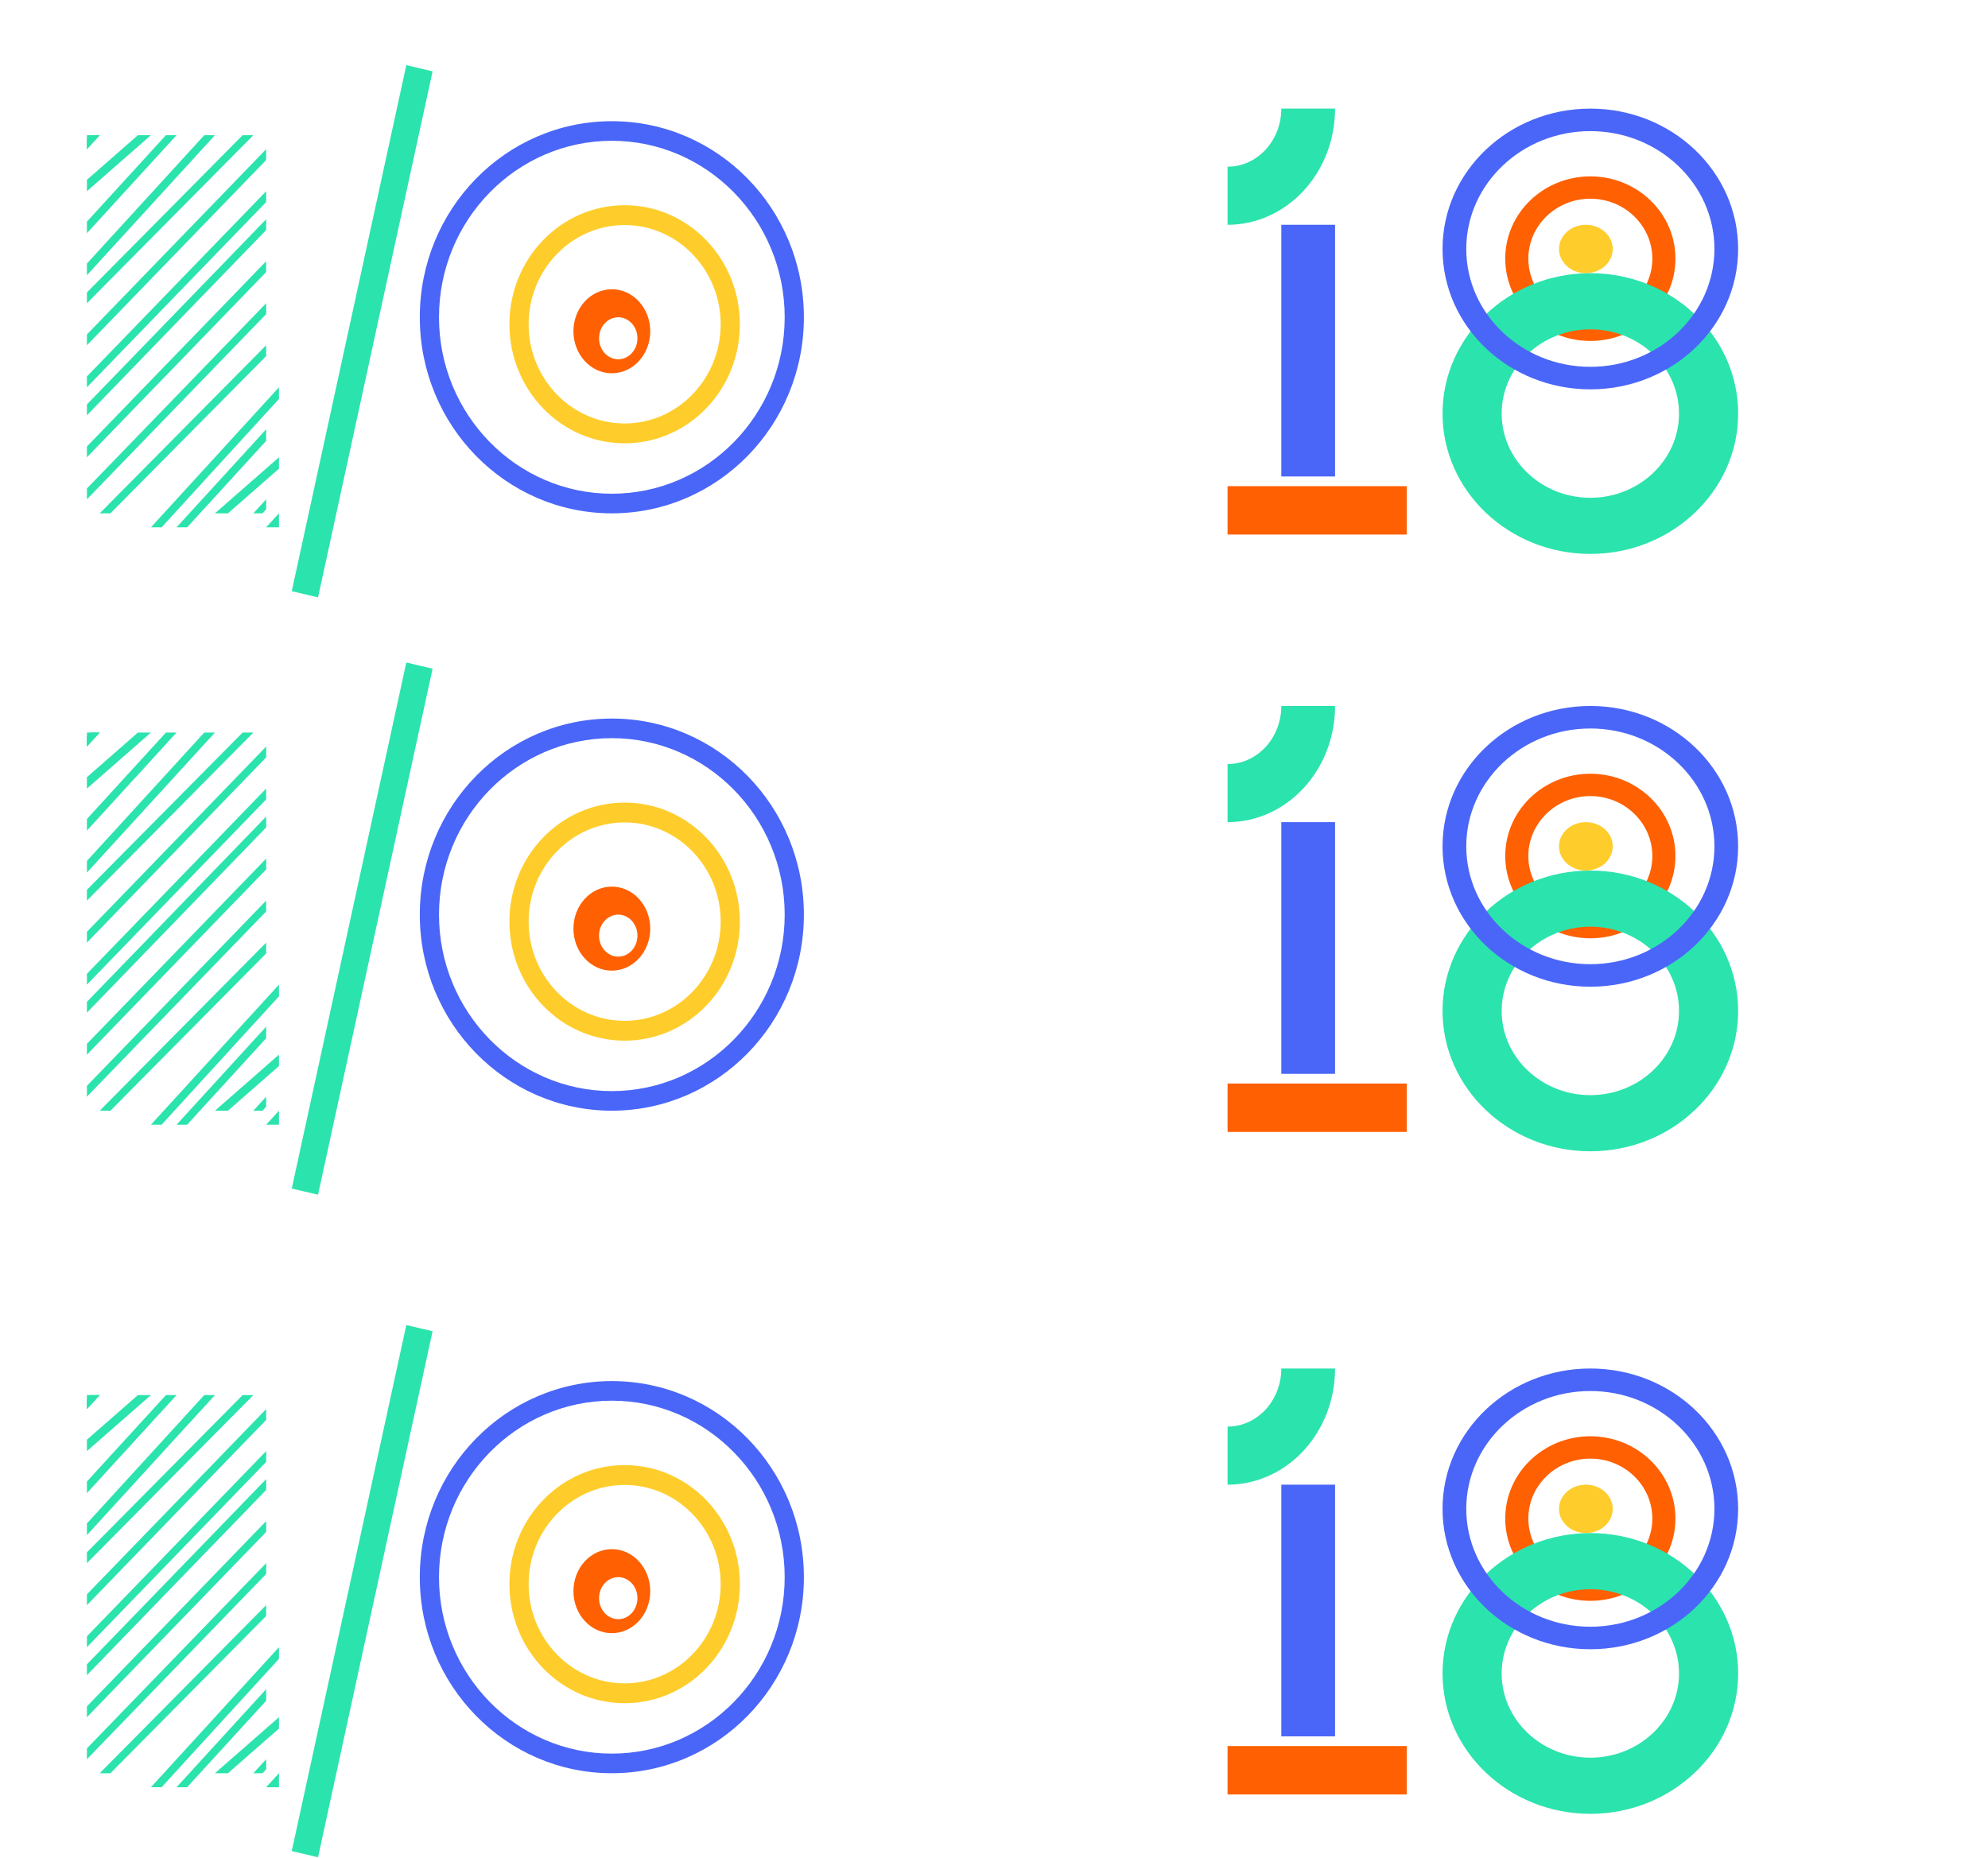
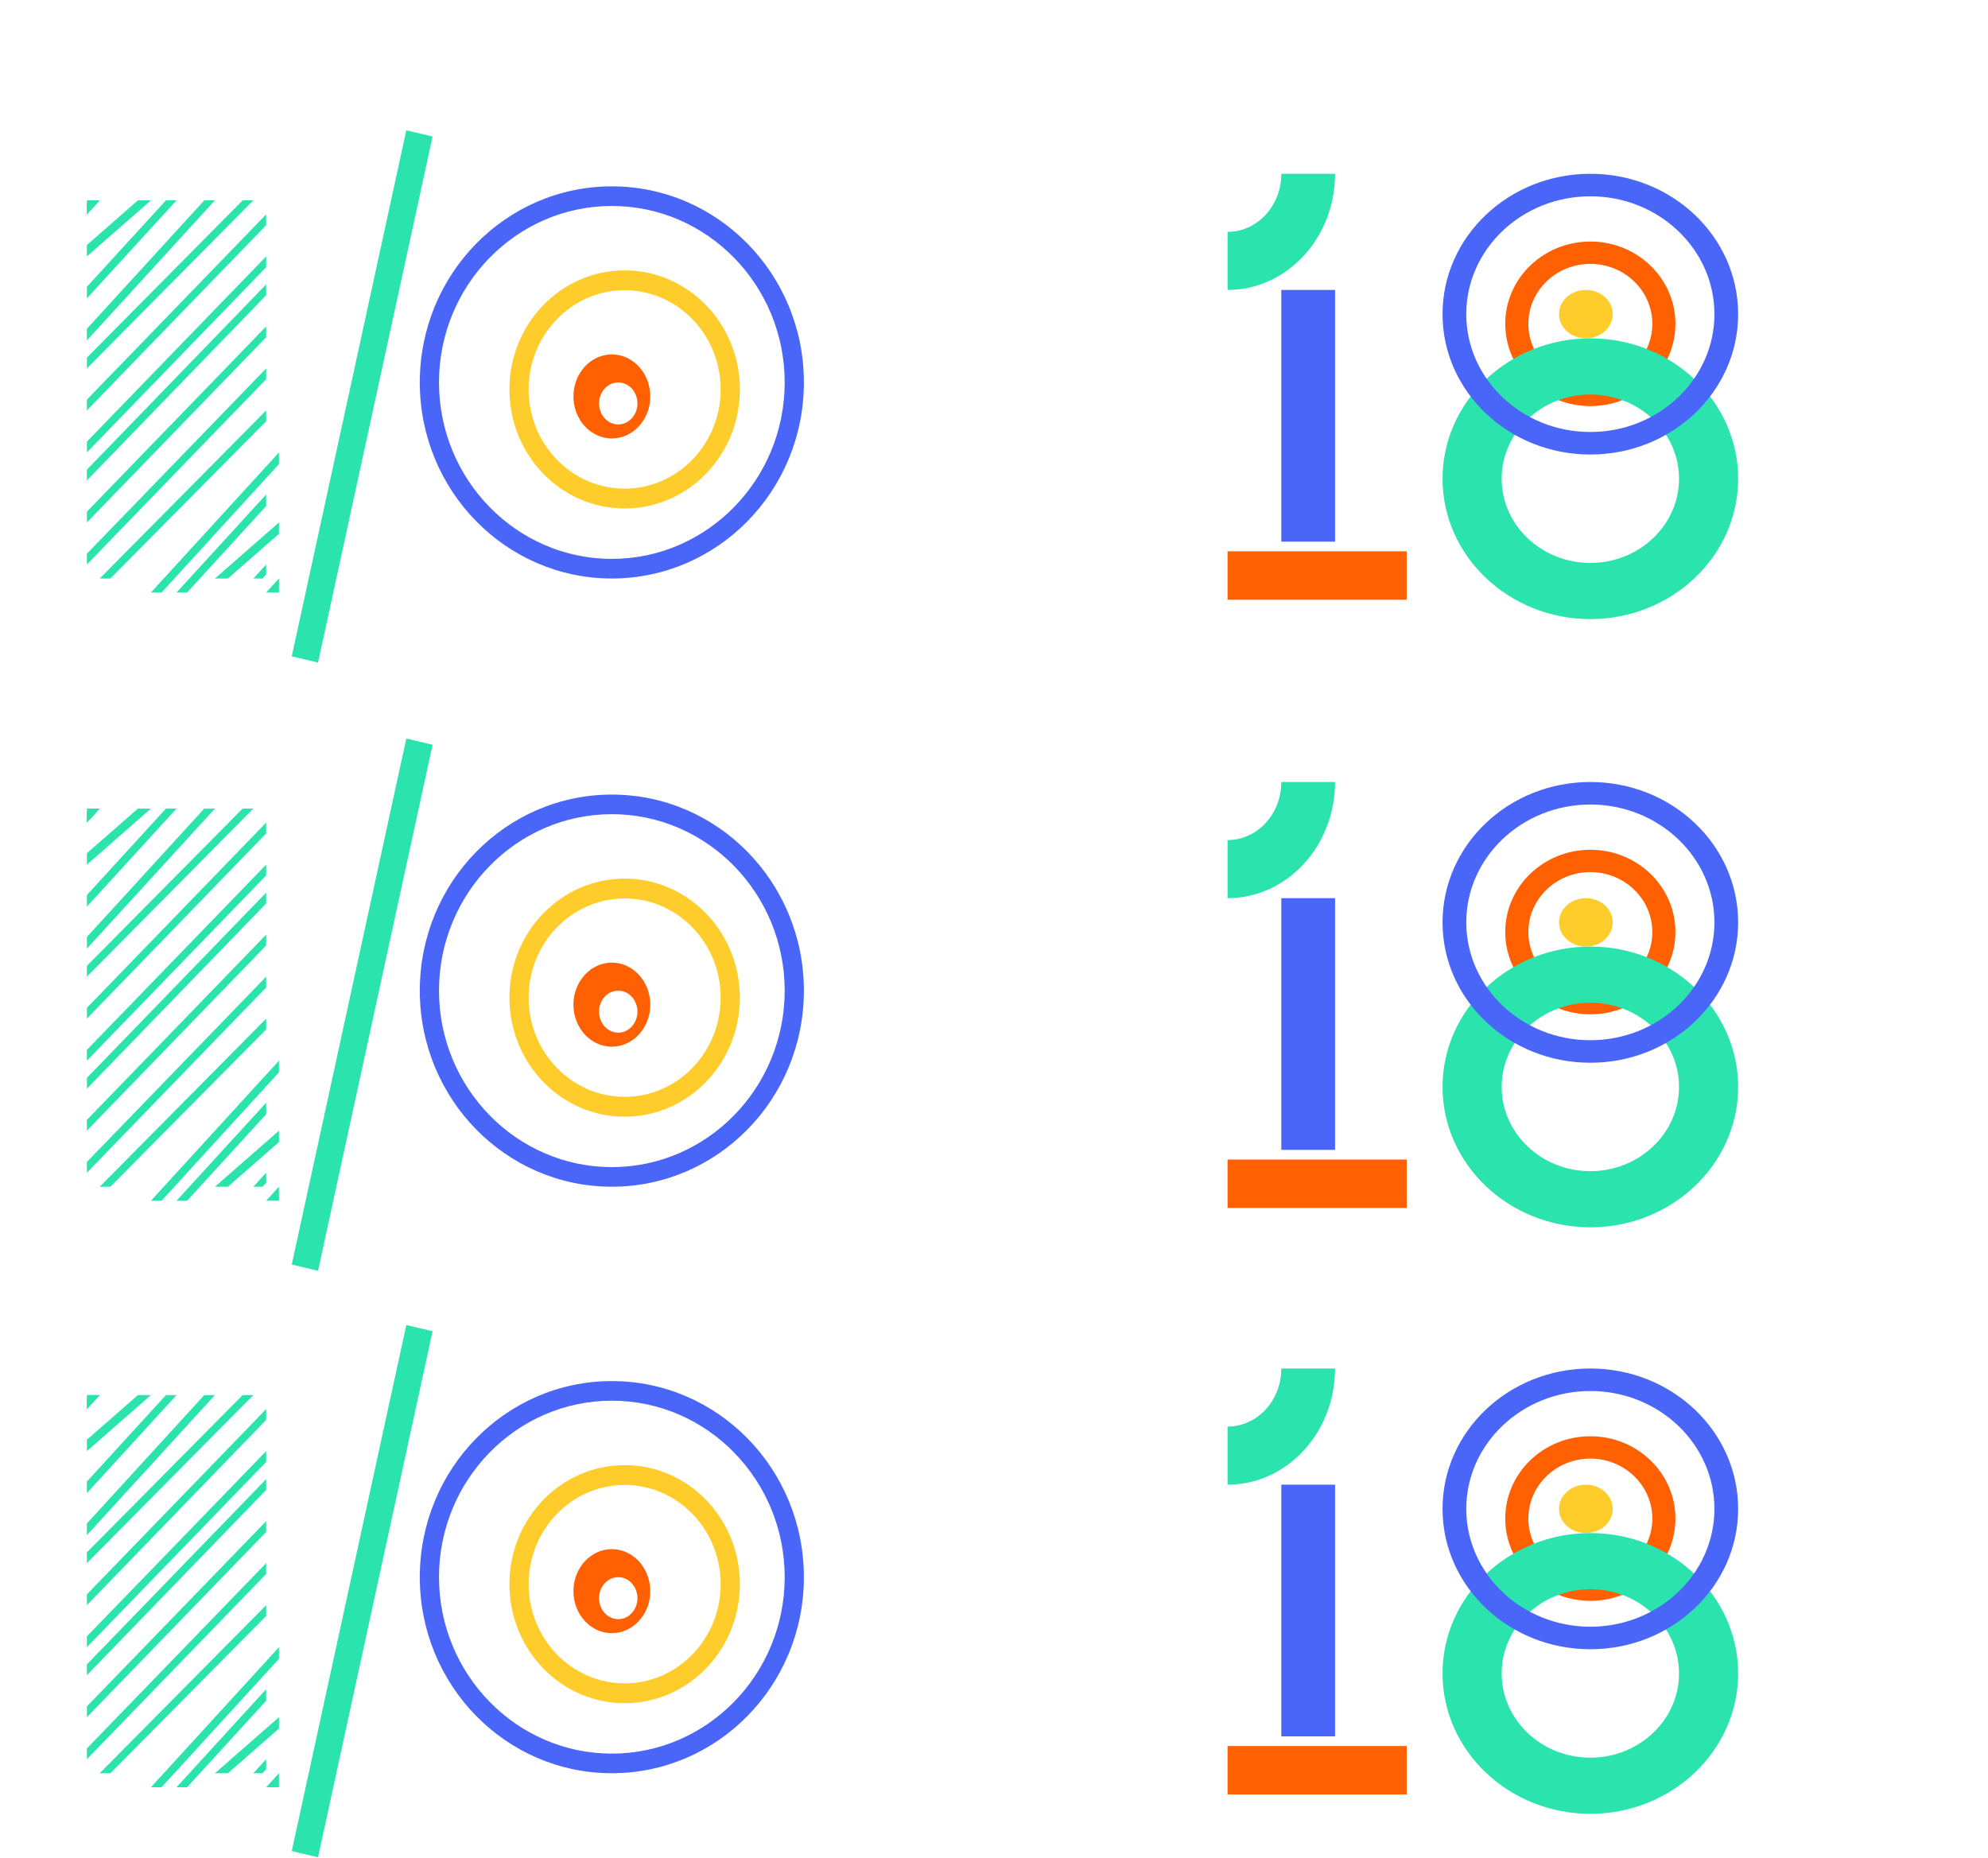
<svg xmlns="http://www.w3.org/2000/svg" width="183px" height="171px" viewBox="0 0 183 171" version="1.1">
  <defs />
  <g id="Page-1" stroke="none" stroke-width="1" fill="none" fill-rule="evenodd">
-     <g id="kkkkkk2" transform="translate(8, 6)">
+     <g id="kkkkkk2" transform="translate(8, 12)">
      <g id="Group">
        <g id="MainLogo">
          <polygon id="Fill-15" fill="#2BE3AD" points="17.679 42.553 17.679 41.263 16.5 42.553" />
          <polygon id="Fill-17" fill="#2BE3AD" points="0 6.447 0 7.737 1.179 6.447" />
          <polygon id="Fill-19" fill="#2BE3AD" points="16.5 7.737 0 24.792 0 25.789 16.5 8.735" />
          <polygon id="Fill-21" fill="#2BE3AD" points="16.5 11.605 0 28.66 0 29.658 16.5 12.603" />
          <polygon id="Fill-23" fill="#2BE3AD" points="16.5 14.184 0 31.239 0 32.237 16.5 15.182" />
          <polygon id="Fill-25" fill="#2BE3AD" points="16.5 18.053 0 35.107 0 36.105 16.5 19.051" />
          <polygon id="Fill-27" fill="#2BE3AD" points="16.5 21.921 0 38.976 0 39.974 16.5 22.919" />
          <polygon id="Fill-29" fill="#2BE3AD" points="16.5 25.789 1.179 41.263 2.165 41.263 16.5 26.786" />
          <polygon id="Fill-31" fill="#2BE3AD" points="17.679 29.658 5.893 42.553 6.875 42.553 17.679 30.733" />
          <polygon id="Fill-33" fill="#2BE3AD" points="16.5 33.526 8.25 42.553 9.225 42.553 16.5 34.593" />
          <polygon id="Fill-35" fill="#2BE3AD" points="12.982 41.263 17.679 37.152 17.679 36.105 11.786 41.263" />
          <polygon id="Fill-37" fill="#2BE3AD" points="4.695 6.447 0 10.557 0 11.605 5.893 6.447" />
          <polygon id="Fill-39" fill="#2BE3AD" points="16.169 41.263 16.5 40.901 16.5 39.974 15.321 41.263" />
          <polygon id="Fill-41" fill="#2BE3AD" points="0.327 6.447 0 6.805 0 7.737 1.179 6.447" />
          <polygon id="Fill-43" fill="#2BE3AD" points="14.335 6.447 0 20.924 0 21.921 15.321 6.447" />
          <polygon id="Fill-45" fill="#2BE3AD" points="10.803 6.447 0 18.266 0 19.342 11.786 6.447" />
          <polygon id="Fill-47" fill="#2BE3AD" points="7.274 6.447 0 14.406 0 15.474 8.25 6.447" />
          <polygon id="Fill-49" fill="#2BE3AD" points="21.276 49 18.857 48.431 29.402 0 31.821 0.568" />
          <path d="M49.5,12.895 C43.642,12.895 38.893,17.802 38.893,23.855 C38.893,29.909 43.642,34.816 49.5,34.816 C55.358,34.816 60.107,29.909 60.107,23.855 C60.107,17.802 55.358,12.895 49.5,12.895 M49.5,14.721 C54.374,14.721 58.339,18.819 58.339,23.855 C58.339,28.891 54.374,32.989 49.5,32.989 C44.626,32.989 40.661,28.891 40.661,23.855 C40.661,18.819 44.626,14.721 49.5,14.721" id="Fill-51" fill="#FECD2B" />
          <path d="M48.321,5.158 C38.558,5.158 30.643,13.24 30.643,23.211 C30.643,33.181 38.558,41.263 48.321,41.263 C58.085,41.263 66,33.181 66,23.211 C66,13.24 58.085,5.158 48.321,5.158 M48.321,6.963 C57.095,6.963 64.232,14.252 64.232,23.211 C64.232,32.169 57.095,39.458 48.321,39.458 C39.548,39.458 32.411,32.169 32.411,23.211 C32.411,14.252 39.548,6.963 48.321,6.963" id="Fill-53" fill="#4A66F8" />
          <path d="M48.321,20.632 C46.369,20.632 44.786,22.364 44.786,24.5 C44.786,26.637 46.369,28.368 48.321,28.368 C50.274,28.368 51.857,26.637 51.857,24.5 C51.857,22.364 50.274,20.632 48.321,20.632 M48.911,23.211 C49.885,23.211 50.679,24.078 50.679,25.145 C50.679,26.211 49.885,27.079 48.911,27.079 C47.936,27.079 47.143,26.211 47.143,25.145 C47.143,24.078 47.936,23.211 48.911,23.211" id="Fill-55" fill="#FF6001" />
        </g>
        <g id="18" transform="translate(105, 4)">
          <path d="M33.395,21.391 C37.721,21.391 41.228,17.999 41.228,13.815 C41.228,9.63 37.721,6.239 33.395,6.239 C29.069,6.239 25.561,9.63 25.561,13.815 C25.561,17.999 29.069,21.391 33.395,21.391 M33.395,19.334 C30.248,19.334 27.688,16.859 27.688,13.815 C27.688,10.772 30.248,8.295 33.395,8.295 C36.541,8.295 39.101,10.772 39.101,13.815 C39.101,16.859 36.541,19.334 33.395,19.334" id="Fill-180" fill="#FF6001" />
          <path d="M35.456,12.924 C35.456,14.154 34.349,15.152 32.982,15.152 C31.616,15.152 30.509,14.154 30.509,12.924 C30.509,11.693 31.616,10.696 32.982,10.696 C34.349,10.696 35.456,11.693 35.456,12.924" id="Fill-181" fill="#FECD2B" />
          <path d="M33.395,20.322 C28.894,20.322 25.231,23.8 25.231,28.076 C25.231,32.352 28.894,35.831 33.395,35.831 C37.896,35.831 41.558,32.352 41.558,28.076 C41.558,23.8 37.896,20.322 33.395,20.322 M33.395,41 C25.892,41 19.789,35.203 19.789,28.076 C19.789,20.95 25.892,15.152 33.395,15.152 C40.896,15.152 47,20.95 47,28.076 C47,35.203 40.896,41 33.395,41" id="Fill-182" fill="#2BE3AD" />
          <polygon id="Fill-183" fill="#FF6001" points="0 39.217 16.491 39.217 16.491 34.761 0 34.761" />
          <polygon id="Fill-184" fill="#4A66F8" points="4.947 33.87 9.895 33.87 9.895 10.696 4.947 10.696" />
          <path d="M7.42,0 L4.947,0 C4.947,2.953 2.733,5.348 0,5.348 L0,10.696 C5.465,10.696 9.895,5.908 9.895,0 L7.42,0 Z" id="Fill-185" fill="#2BE3AD" />
          <path d="M33.395,25.848 C40.908,25.848 47,20.061 47,12.924 C47,5.786 40.908,0 33.395,0 C25.88,0 19.789,5.786 19.789,12.924 C19.789,20.061 25.88,25.848 33.395,25.848 M33.395,23.774 C27.096,23.774 21.973,18.907 21.973,12.924 C21.973,6.942 27.096,2.073 33.395,2.073 C39.692,2.073 44.817,6.942 44.817,12.924 C44.817,18.907 39.692,23.774 33.395,23.774" id="Fill-186" fill="#4A66F8" />
        </g>
      </g>
    </g>
    <g id="kkkkkk2" transform="translate(8, 122)">
      <g id="Group">
        <g id="MainLogo">
          <polygon id="Fill-15" fill="#2BE3AD" points="17.679 42.553 17.679 41.263 16.5 42.553" />
          <polygon id="Fill-17" fill="#2BE3AD" points="0 6.447 0 7.737 1.179 6.447" />
          <polygon id="Fill-19" fill="#2BE3AD" points="16.5 7.737 0 24.792 0 25.789 16.5 8.735" />
          <polygon id="Fill-21" fill="#2BE3AD" points="16.5 11.605 0 28.66 0 29.658 16.5 12.603" />
          <polygon id="Fill-23" fill="#2BE3AD" points="16.5 14.184 0 31.239 0 32.237 16.5 15.182" />
          <polygon id="Fill-25" fill="#2BE3AD" points="16.5 18.053 0 35.107 0 36.105 16.5 19.051" />
          <polygon id="Fill-27" fill="#2BE3AD" points="16.5 21.921 0 38.976 0 39.974 16.5 22.919" />
          <polygon id="Fill-29" fill="#2BE3AD" points="16.5 25.789 1.179 41.263 2.165 41.263 16.5 26.786" />
          <polygon id="Fill-31" fill="#2BE3AD" points="17.679 29.658 5.893 42.553 6.875 42.553 17.679 30.733" />
          <polygon id="Fill-33" fill="#2BE3AD" points="16.5 33.526 8.25 42.553 9.225 42.553 16.5 34.593" />
          <polygon id="Fill-35" fill="#2BE3AD" points="12.982 41.263 17.679 37.152 17.679 36.105 11.786 41.263" />
          <polygon id="Fill-37" fill="#2BE3AD" points="4.695 6.447 0 10.557 0 11.605 5.893 6.447" />
          <polygon id="Fill-39" fill="#2BE3AD" points="16.169 41.263 16.5 40.901 16.5 39.974 15.321 41.263" />
          <polygon id="Fill-41" fill="#2BE3AD" points="0.327 6.447 0 6.805 0 7.737 1.179 6.447" />
          <polygon id="Fill-43" fill="#2BE3AD" points="14.335 6.447 0 20.924 0 21.921 15.321 6.447" />
          <polygon id="Fill-45" fill="#2BE3AD" points="10.803 6.447 0 18.266 0 19.342 11.786 6.447" />
          <polygon id="Fill-47" fill="#2BE3AD" points="7.274 6.447 0 14.406 0 15.474 8.25 6.447" />
          <polygon id="Fill-49" fill="#2BE3AD" points="21.276 49 18.857 48.431 29.402 0 31.821 0.568" />
          <path d="M49.5,12.895 C43.642,12.895 38.893,17.802 38.893,23.855 C38.893,29.909 43.642,34.816 49.5,34.816 C55.358,34.816 60.107,29.909 60.107,23.855 C60.107,17.802 55.358,12.895 49.5,12.895 M49.5,14.721 C54.374,14.721 58.339,18.819 58.339,23.855 C58.339,28.891 54.374,32.989 49.5,32.989 C44.626,32.989 40.661,28.891 40.661,23.855 C40.661,18.819 44.626,14.721 49.5,14.721" id="Fill-51" fill="#FECD2B" />
          <path d="M48.321,5.158 C38.558,5.158 30.643,13.24 30.643,23.211 C30.643,33.181 38.558,41.263 48.321,41.263 C58.085,41.263 66,33.181 66,23.211 C66,13.24 58.085,5.158 48.321,5.158 M48.321,6.963 C57.095,6.963 64.232,14.252 64.232,23.211 C64.232,32.169 57.095,39.458 48.321,39.458 C39.548,39.458 32.411,32.169 32.411,23.211 C32.411,14.252 39.548,6.963 48.321,6.963" id="Fill-53" fill="#4A66F8" />
          <path d="M48.321,20.632 C46.369,20.632 44.786,22.364 44.786,24.5 C44.786,26.637 46.369,28.368 48.321,28.368 C50.274,28.368 51.857,26.637 51.857,24.5 C51.857,22.364 50.274,20.632 48.321,20.632 M48.911,23.211 C49.885,23.211 50.679,24.078 50.679,25.145 C50.679,26.211 49.885,27.079 48.911,27.079 C47.936,27.079 47.143,26.211 47.143,25.145 C47.143,24.078 47.936,23.211 48.911,23.211" id="Fill-55" fill="#FF6001" />
        </g>
        <g id="18" transform="translate(105, 4)">
          <path d="M33.395,21.391 C37.721,21.391 41.228,17.999 41.228,13.815 C41.228,9.63 37.721,6.239 33.395,6.239 C29.069,6.239 25.561,9.63 25.561,13.815 C25.561,17.999 29.069,21.391 33.395,21.391 M33.395,19.334 C30.248,19.334 27.688,16.859 27.688,13.815 C27.688,10.772 30.248,8.295 33.395,8.295 C36.541,8.295 39.101,10.772 39.101,13.815 C39.101,16.859 36.541,19.334 33.395,19.334" id="Fill-180" fill="#FF6001" />
          <path d="M35.456,12.924 C35.456,14.154 34.349,15.152 32.982,15.152 C31.616,15.152 30.509,14.154 30.509,12.924 C30.509,11.693 31.616,10.696 32.982,10.696 C34.349,10.696 35.456,11.693 35.456,12.924" id="Fill-181" fill="#FECD2B" />
          <path d="M33.395,20.322 C28.894,20.322 25.231,23.8 25.231,28.076 C25.231,32.352 28.894,35.831 33.395,35.831 C37.896,35.831 41.558,32.352 41.558,28.076 C41.558,23.8 37.896,20.322 33.395,20.322 M33.395,41 C25.892,41 19.789,35.203 19.789,28.076 C19.789,20.95 25.892,15.152 33.395,15.152 C40.896,15.152 47,20.95 47,28.076 C47,35.203 40.896,41 33.395,41" id="Fill-182" fill="#2BE3AD" />
          <polygon id="Fill-183" fill="#FF6001" points="0 39.217 16.491 39.217 16.491 34.761 0 34.761" />
          <polygon id="Fill-184" fill="#4A66F8" points="4.947 33.87 9.895 33.87 9.895 10.696 4.947 10.696" />
          <path d="M7.42,0 L4.947,0 C4.947,2.953 2.733,5.348 0,5.348 L0,10.696 C5.465,10.696 9.895,5.908 9.895,0 L7.42,0 Z" id="Fill-185" fill="#2BE3AD" />
          <path d="M33.395,25.848 C40.908,25.848 47,20.061 47,12.924 C47,5.786 40.908,0 33.395,0 C25.88,0 19.789,5.786 19.789,12.924 C19.789,20.061 25.88,25.848 33.395,25.848 M33.395,23.774 C27.096,23.774 21.973,18.907 21.973,12.924 C21.973,6.942 27.096,2.073 33.395,2.073 C39.692,2.073 44.817,6.942 44.817,12.924 C44.817,18.907 39.692,23.774 33.395,23.774" id="Fill-186" fill="#4A66F8" />
        </g>
      </g>
    </g>
-     <g id="kkkkkk2" transform="translate(8, 61)">
+     <g id="kkkkkk2" transform="translate(8, 68)">
      <g id="Group">
        <g id="MainLogo">
          <polygon id="Fill-15" fill="#2BE3AD" points="17.679 42.553 17.679 41.263 16.5 42.553" />
          <polygon id="Fill-17" fill="#2BE3AD" points="0 6.447 0 7.737 1.179 6.447" />
          <polygon id="Fill-19" fill="#2BE3AD" points="16.5 7.737 0 24.792 0 25.789 16.5 8.735" />
          <polygon id="Fill-21" fill="#2BE3AD" points="16.5 11.605 0 28.66 0 29.658 16.5 12.603" />
          <polygon id="Fill-23" fill="#2BE3AD" points="16.5 14.184 0 31.239 0 32.237 16.5 15.182" />
          <polygon id="Fill-25" fill="#2BE3AD" points="16.5 18.053 0 35.107 0 36.105 16.5 19.051" />
          <polygon id="Fill-27" fill="#2BE3AD" points="16.5 21.921 0 38.976 0 39.974 16.5 22.919" />
          <polygon id="Fill-29" fill="#2BE3AD" points="16.5 25.789 1.179 41.263 2.165 41.263 16.5 26.786" />
          <polygon id="Fill-31" fill="#2BE3AD" points="17.679 29.658 5.893 42.553 6.875 42.553 17.679 30.733" />
          <polygon id="Fill-33" fill="#2BE3AD" points="16.5 33.526 8.25 42.553 9.225 42.553 16.5 34.593" />
          <polygon id="Fill-35" fill="#2BE3AD" points="12.982 41.263 17.679 37.152 17.679 36.105 11.786 41.263" />
          <polygon id="Fill-37" fill="#2BE3AD" points="4.695 6.447 0 10.557 0 11.605 5.893 6.447" />
          <polygon id="Fill-39" fill="#2BE3AD" points="16.169 41.263 16.5 40.901 16.5 39.974 15.321 41.263" />
          <polygon id="Fill-41" fill="#2BE3AD" points="0.327 6.447 0 6.805 0 7.737 1.179 6.447" />
          <polygon id="Fill-43" fill="#2BE3AD" points="14.335 6.447 0 20.924 0 21.921 15.321 6.447" />
          <polygon id="Fill-45" fill="#2BE3AD" points="10.803 6.447 0 18.266 0 19.342 11.786 6.447" />
          <polygon id="Fill-47" fill="#2BE3AD" points="7.274 6.447 0 14.406 0 15.474 8.25 6.447" />
          <polygon id="Fill-49" fill="#2BE3AD" points="21.276 49 18.857 48.431 29.402 0 31.821 0.568" />
          <path d="M49.5,12.895 C43.642,12.895 38.893,17.802 38.893,23.855 C38.893,29.909 43.642,34.816 49.5,34.816 C55.358,34.816 60.107,29.909 60.107,23.855 C60.107,17.802 55.358,12.895 49.5,12.895 M49.5,14.721 C54.374,14.721 58.339,18.819 58.339,23.855 C58.339,28.891 54.374,32.989 49.5,32.989 C44.626,32.989 40.661,28.891 40.661,23.855 C40.661,18.819 44.626,14.721 49.5,14.721" id="Fill-51" fill="#FECD2B" />
          <path d="M48.321,5.158 C38.558,5.158 30.643,13.24 30.643,23.211 C30.643,33.181 38.558,41.263 48.321,41.263 C58.085,41.263 66,33.181 66,23.211 C66,13.24 58.085,5.158 48.321,5.158 M48.321,6.963 C57.095,6.963 64.232,14.252 64.232,23.211 C64.232,32.169 57.095,39.458 48.321,39.458 C39.548,39.458 32.411,32.169 32.411,23.211 C32.411,14.252 39.548,6.963 48.321,6.963" id="Fill-53" fill="#4A66F8" />
          <path d="M48.321,20.632 C46.369,20.632 44.786,22.364 44.786,24.5 C44.786,26.637 46.369,28.368 48.321,28.368 C50.274,28.368 51.857,26.637 51.857,24.5 C51.857,22.364 50.274,20.632 48.321,20.632 M48.911,23.211 C49.885,23.211 50.679,24.078 50.679,25.145 C50.679,26.211 49.885,27.079 48.911,27.079 C47.936,27.079 47.143,26.211 47.143,25.145 C47.143,24.078 47.936,23.211 48.911,23.211" id="Fill-55" fill="#FF6001" />
        </g>
        <g id="18" transform="translate(105, 4)">
          <path d="M33.395,21.391 C37.721,21.391 41.228,17.999 41.228,13.815 C41.228,9.63 37.721,6.239 33.395,6.239 C29.069,6.239 25.561,9.63 25.561,13.815 C25.561,17.999 29.069,21.391 33.395,21.391 M33.395,19.334 C30.248,19.334 27.688,16.859 27.688,13.815 C27.688,10.772 30.248,8.295 33.395,8.295 C36.541,8.295 39.101,10.772 39.101,13.815 C39.101,16.859 36.541,19.334 33.395,19.334" id="Fill-180" fill="#FF6001" />
          <path d="M35.456,12.924 C35.456,14.154 34.349,15.152 32.982,15.152 C31.616,15.152 30.509,14.154 30.509,12.924 C30.509,11.693 31.616,10.696 32.982,10.696 C34.349,10.696 35.456,11.693 35.456,12.924" id="Fill-181" fill="#FECD2B" />
          <path d="M33.395,20.322 C28.894,20.322 25.231,23.8 25.231,28.076 C25.231,32.352 28.894,35.831 33.395,35.831 C37.896,35.831 41.558,32.352 41.558,28.076 C41.558,23.8 37.896,20.322 33.395,20.322 M33.395,41 C25.892,41 19.789,35.203 19.789,28.076 C19.789,20.95 25.892,15.152 33.395,15.152 C40.896,15.152 47,20.95 47,28.076 C47,35.203 40.896,41 33.395,41" id="Fill-182" fill="#2BE3AD" />
          <polygon id="Fill-183" fill="#FF6001" points="0 39.217 16.491 39.217 16.491 34.761 0 34.761" />
          <polygon id="Fill-184" fill="#4A66F8" points="4.947 33.87 9.895 33.87 9.895 10.696 4.947 10.696" />
          <path d="M7.42,0 L4.947,0 C4.947,2.953 2.733,5.348 0,5.348 L0,10.696 C5.465,10.696 9.895,5.908 9.895,0 L7.42,0 Z" id="Fill-185" fill="#2BE3AD" />
          <path d="M33.395,25.848 C40.908,25.848 47,20.061 47,12.924 C47,5.786 40.908,0 33.395,0 C25.88,0 19.789,5.786 19.789,12.924 C19.789,20.061 25.88,25.848 33.395,25.848 M33.395,23.774 C27.096,23.774 21.973,18.907 21.973,12.924 C21.973,6.942 27.096,2.073 33.395,2.073 C39.692,2.073 44.817,6.942 44.817,12.924 C44.817,18.907 39.692,23.774 33.395,23.774" id="Fill-186" fill="#4A66F8" />
        </g>
      </g>
    </g>
  </g>
</svg>
